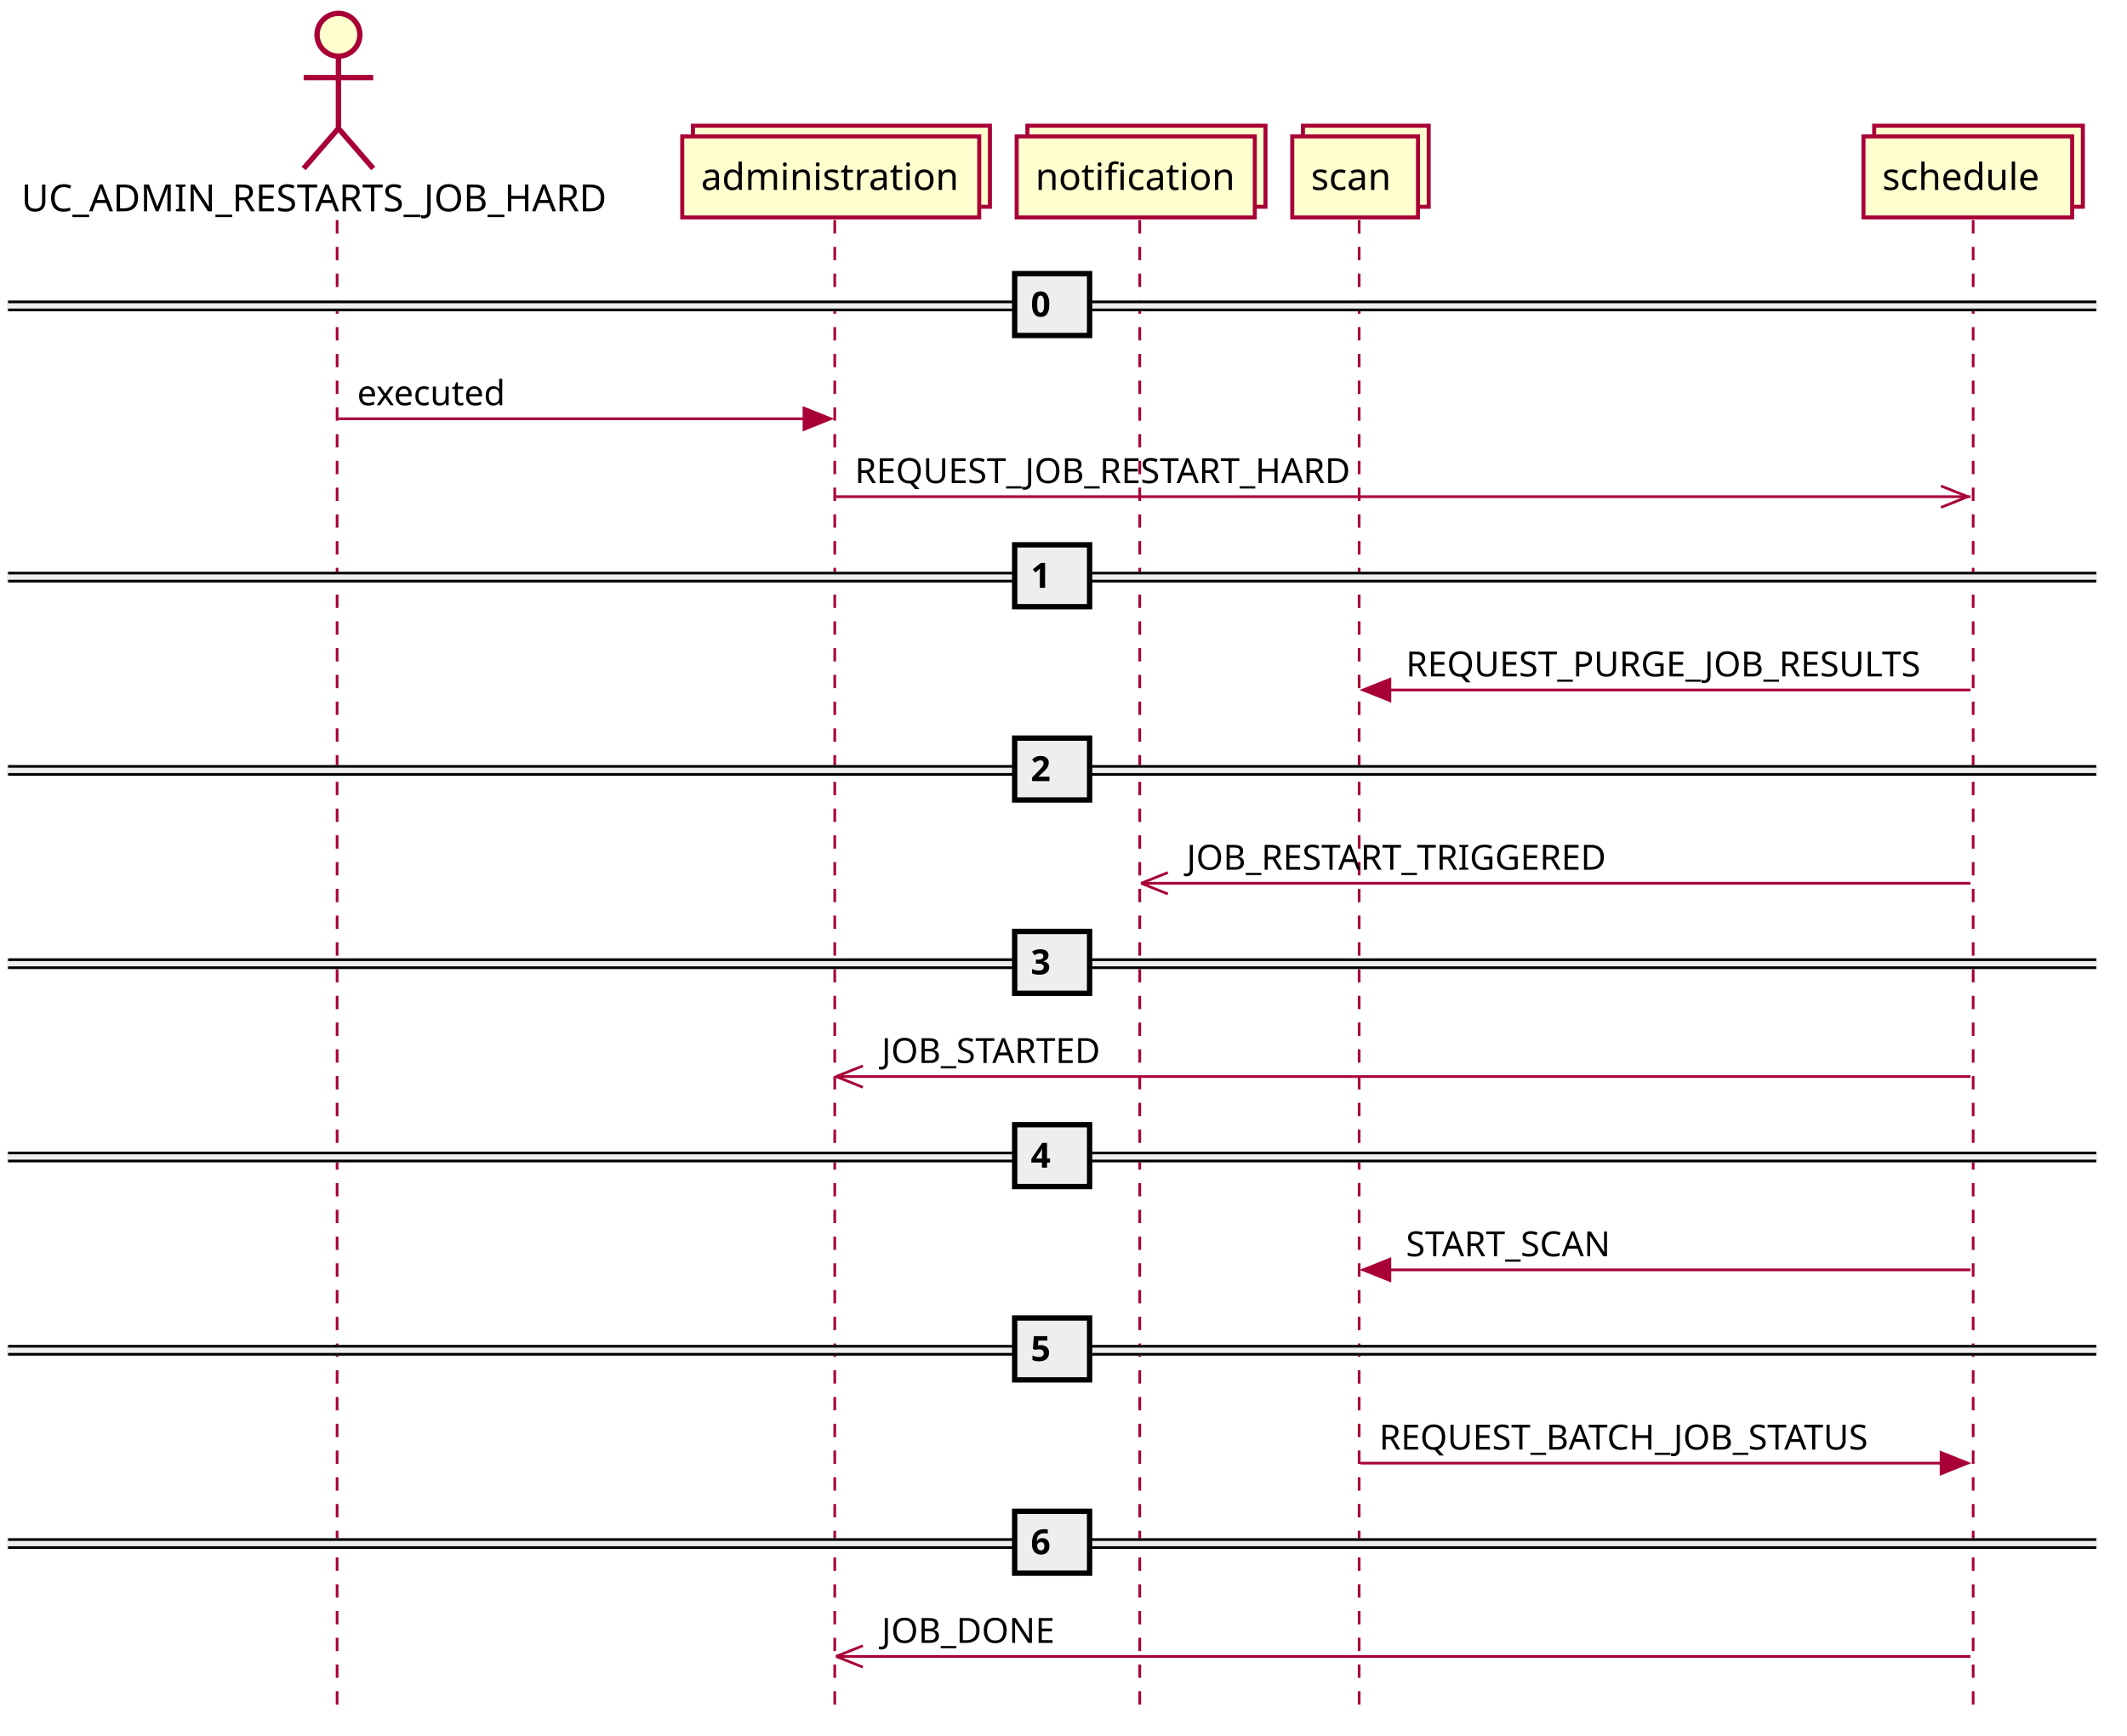
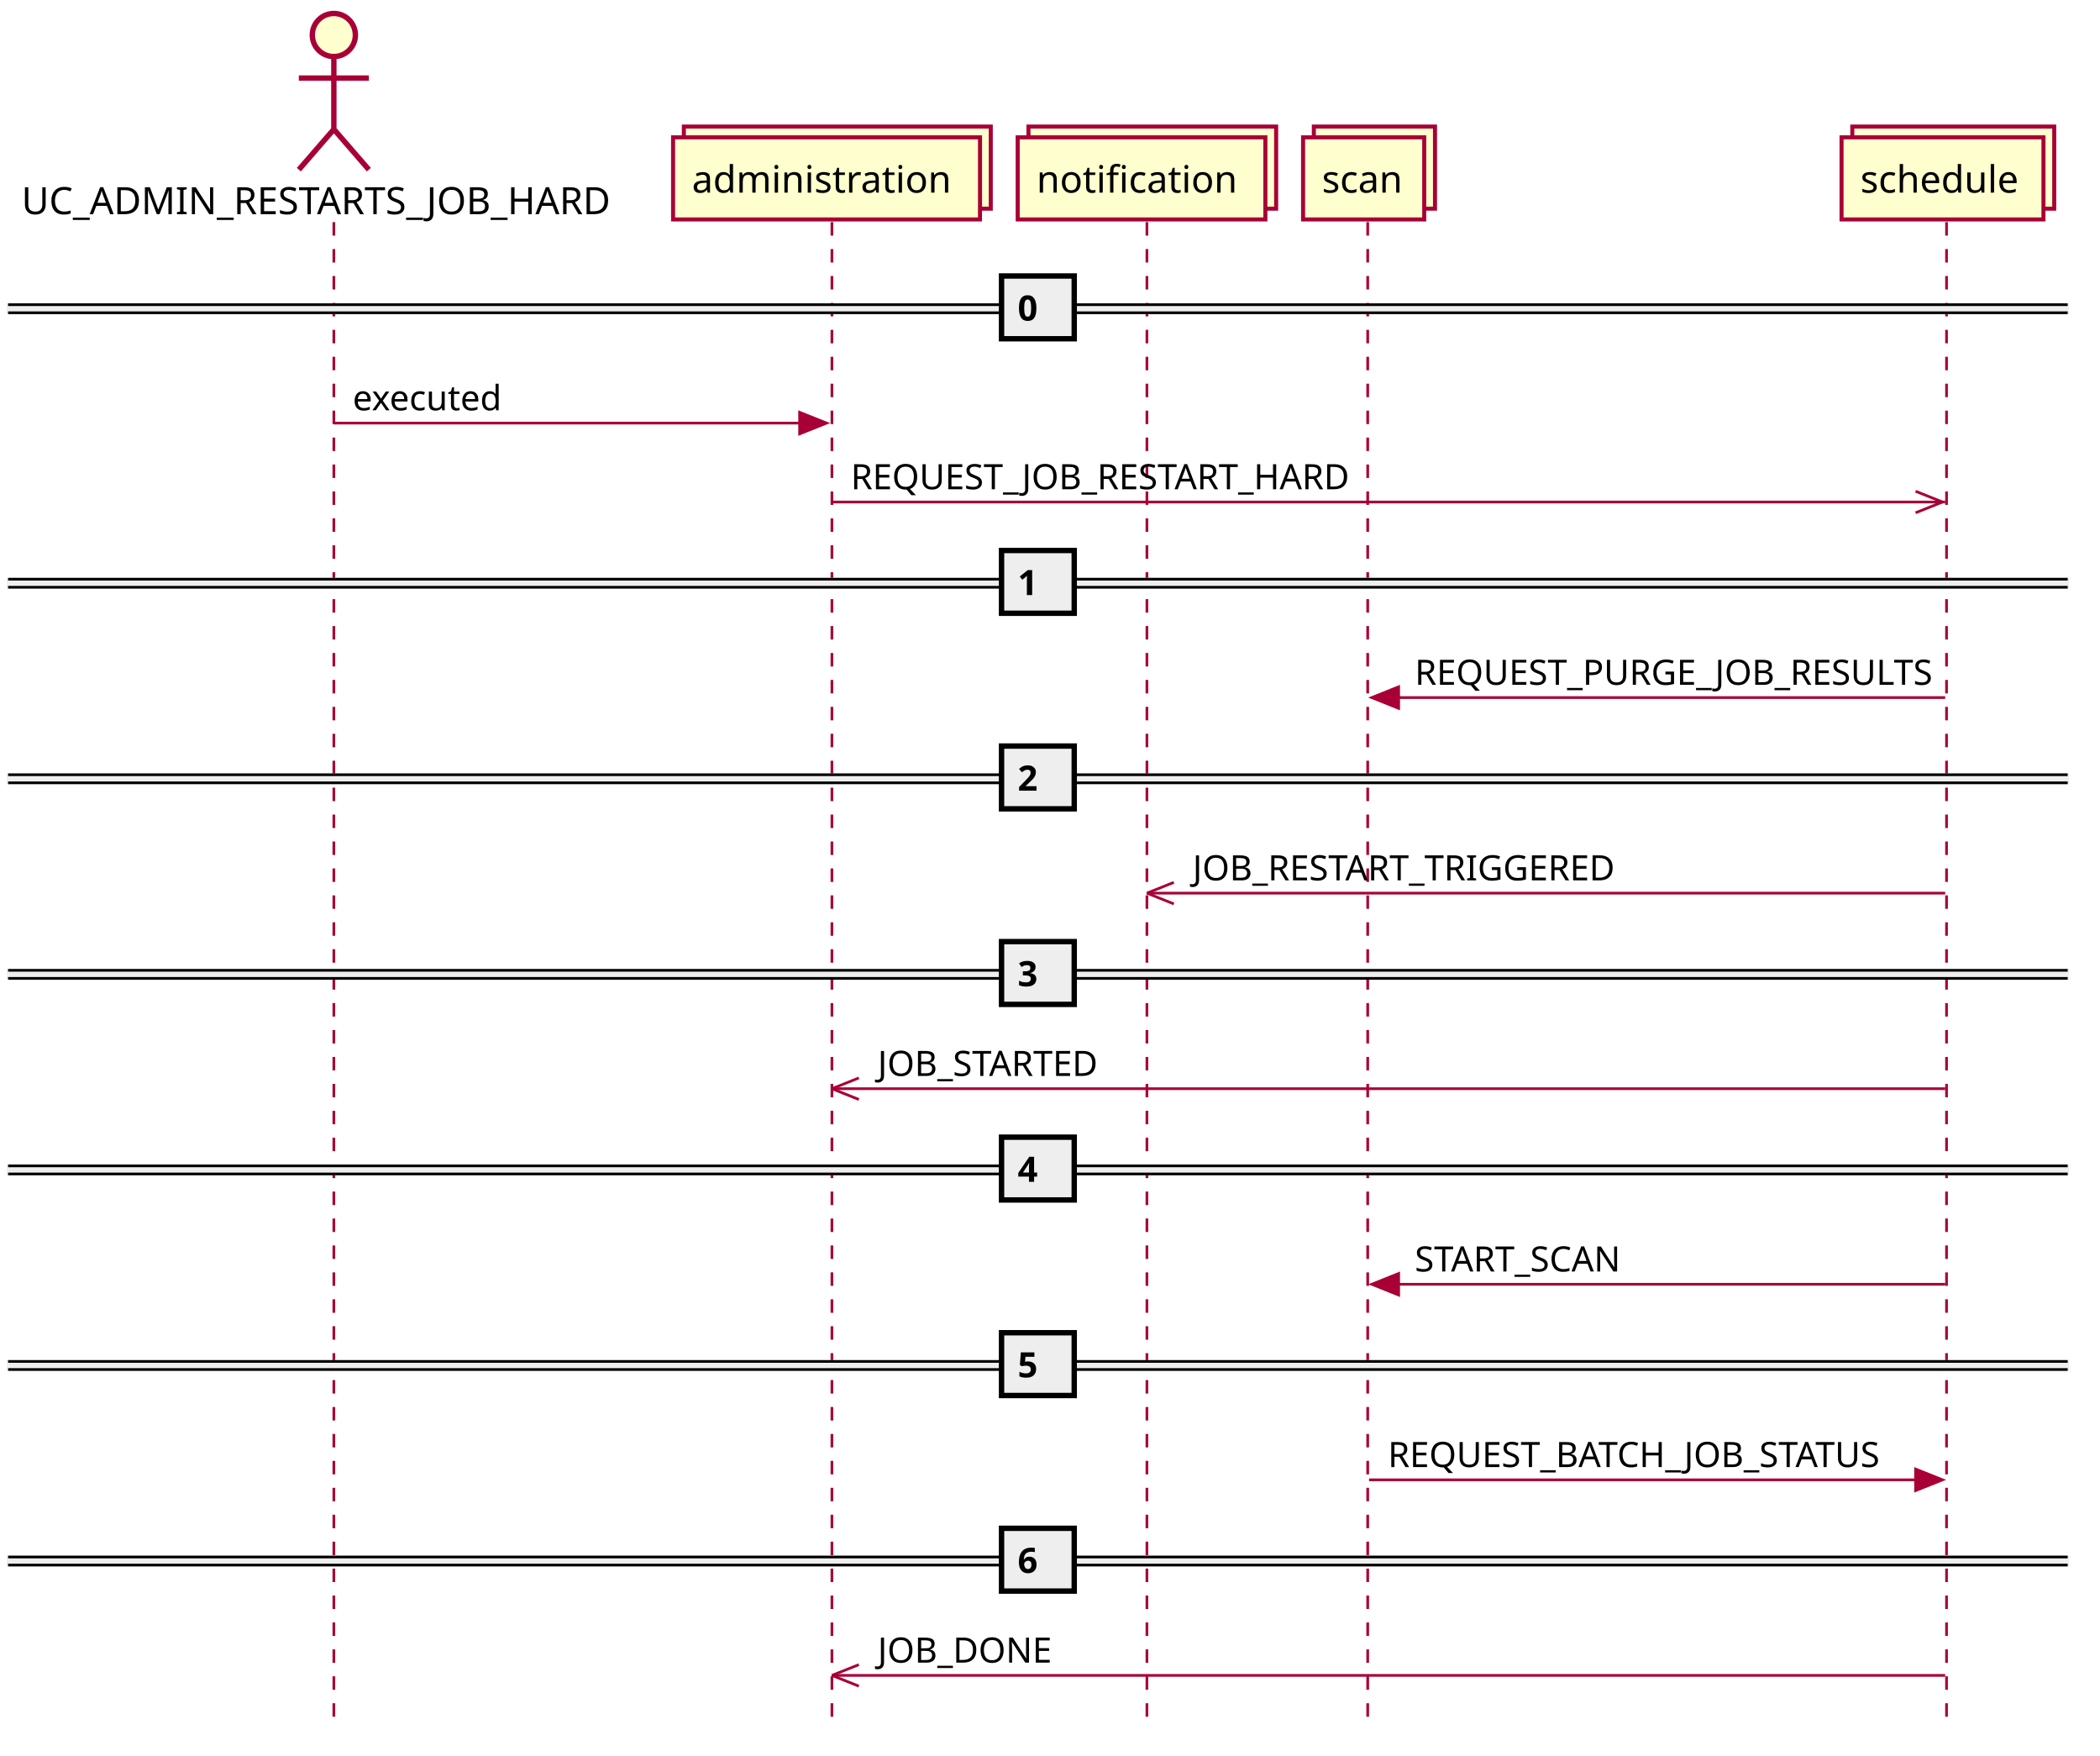
- <svg xmlns="http://www.w3.org/2000/svg" contentScriptType="application/ecmascript" contentStyleType="text/css" height="649px" preserveAspectRatio="none" style="width:795px;height:649px;" version="1.1" viewBox="0 0 795 649" width="795px" zoomAndPan="magnify">
+ <svg xmlns="http://www.w3.org/2000/svg" contentScriptType="application/ecmascript" contentStyleType="text/css" height="652px" preserveAspectRatio="none" style="width:780px;height:652px;" version="1.1" viewBox="0 0 780 652" width="780px" zoomAndPan="magnify">
  <defs />
  <g>
-     <line style="stroke: #A80036; stroke-width: 1.0; stroke-dasharray: 5.0,5.0;" x1="126" x2="126" y1="82.297" y2="637.289" />
-     <line style="stroke: #A80036; stroke-width: 1.0; stroke-dasharray: 5.0,5.0;" x1="312" x2="312" y1="82.297" y2="637.289" />
-     <line style="stroke: #A80036; stroke-width: 1.0; stroke-dasharray: 5.0,5.0;" x1="426" x2="426" y1="82.297" y2="637.289" />
-     <line style="stroke: #A80036; stroke-width: 1.0; stroke-dasharray: 5.0,5.0;" x1="508" x2="508" y1="82.297" y2="637.289" />
-     <line style="stroke: #A80036; stroke-width: 1.0; stroke-dasharray: 5.0,5.0;" x1="737.5" x2="737.5" y1="82.297" y2="637.289" />
-     <text fill="#000000" font-family="sans-serif" font-size="14" lengthAdjust="spacingAndGlyphs" textLength="231" x="8" y="78.995">UC_ADMIN_RESTARTS_JOB_HARD</text>
-     <ellipse cx="126.5" cy="13" fill="#FEFECE" rx="8" ry="8" style="stroke: #A80036; stroke-width: 2.0;" />
-     <path d="M126.5,21 L126.5,48 M113.5,29 L139.5,29 M126.5,48 L113.5,63 M126.5,48 L139.5,63 " fill="none" style="stroke: #A80036; stroke-width: 2.0;" />
-     <rect fill="#FEFECE" height="30.297" style="stroke: #A80036; stroke-width: 1.5;" width="111" x="259" y="47" />
-     <rect fill="#FEFECE" height="30.297" style="stroke: #A80036; stroke-width: 1.5;" width="111" x="255" y="51" />
-     <text fill="#000000" font-family="sans-serif" font-size="14" lengthAdjust="spacingAndGlyphs" textLength="97" x="262" y="70.995">administration</text>
-     <rect fill="#FEFECE" height="30.297" style="stroke: #A80036; stroke-width: 1.5;" width="89" x="384" y="47" />
-     <rect fill="#FEFECE" height="30.297" style="stroke: #A80036; stroke-width: 1.5;" width="89" x="380" y="51" />
-     <text fill="#000000" font-family="sans-serif" font-size="14" lengthAdjust="spacingAndGlyphs" textLength="75" x="387" y="70.995">notification</text>
-     <rect fill="#FEFECE" height="30.297" style="stroke: #A80036; stroke-width: 1.5;" width="47" x="487" y="47" />
-     <rect fill="#FEFECE" height="30.297" style="stroke: #A80036; stroke-width: 1.5;" width="47" x="483" y="51" />
-     <text fill="#000000" font-family="sans-serif" font-size="14" lengthAdjust="spacingAndGlyphs" textLength="33" x="490" y="70.995">scan</text>
-     <rect fill="#FEFECE" height="30.297" style="stroke: #A80036; stroke-width: 1.5;" width="78" x="700.5" y="47" />
-     <rect fill="#FEFECE" height="30.297" style="stroke: #A80036; stroke-width: 1.5;" width="78" x="696.5" y="51" />
-     <text fill="#000000" font-family="sans-serif" font-size="14" lengthAdjust="spacingAndGlyphs" textLength="64" x="703.5" y="70.995">schedule</text>
-     <rect fill="#EEEEEE" height="3" style="stroke: #EEEEEE; stroke-width: 1.0;" width="780.5" x="3" y="112.863" />
-     <line style="stroke: #000000; stroke-width: 1.0;" x1="3" x2="783.5" y1="112.863" y2="112.863" />
-     <line style="stroke: #000000; stroke-width: 1.0;" x1="3" x2="783.5" y1="115.863" y2="115.863" />
-     <rect fill="#EEEEEE" height="23.133" style="stroke: #000000; stroke-width: 2.0;" width="28" x="379.25" y="102.297" />
-     <text fill="#000000" font-family="sans-serif" font-size="13" font-weight="bold" lengthAdjust="spacingAndGlyphs" textLength="9" x="385.25" y="118.364">0</text>
-     <polygon fill="#A80036" points="300.5,152.562,310.5,156.562,300.5,160.562" style="stroke: #A80036; stroke-width: 1.0;" />
-     <line style="stroke: #A80036; stroke-width: 1.0;" x1="126.5" x2="306.5" y1="156.562" y2="156.562" />
-     <text fill="#000000" font-family="sans-serif" font-size="13" lengthAdjust="spacingAndGlyphs" textLength="59" x="133.5" y="151.497">executed</text>
-     <line style="stroke: #A80036; stroke-width: 1.0;" x1="735.5" x2="725.5" y1="185.695" y2="181.695" />
-     <line style="stroke: #A80036; stroke-width: 1.0;" x1="735.5" x2="725.5" y1="185.695" y2="189.695" />
-     <line style="stroke: #A80036; stroke-width: 1.0;" x1="312.5" x2="736.5" y1="185.695" y2="185.695" />
-     <text fill="#000000" font-family="sans-serif" font-size="13" lengthAdjust="spacingAndGlyphs" textLength="196" x="319.5" y="180.629">REQUEST_JOB_RESTART_HARD</text>
-     <rect fill="#EEEEEE" height="3" style="stroke: #EEEEEE; stroke-width: 1.0;" width="780.5" x="3" y="214.262" />
-     <line style="stroke: #000000; stroke-width: 1.0;" x1="3" x2="783.5" y1="214.262" y2="214.262" />
-     <line style="stroke: #000000; stroke-width: 1.0;" x1="3" x2="783.5" y1="217.262" y2="217.262" />
-     <rect fill="#EEEEEE" height="23.133" style="stroke: #000000; stroke-width: 2.0;" width="28" x="379.25" y="203.695" />
-     <text fill="#000000" font-family="sans-serif" font-size="13" font-weight="bold" lengthAdjust="spacingAndGlyphs" textLength="9" x="385.25" y="219.762">1</text>
-     <polygon fill="#A80036" points="519.5,253.961,509.5,257.961,519.5,261.961" style="stroke: #A80036; stroke-width: 1.0;" />
-     <line style="stroke: #A80036; stroke-width: 1.0;" x1="513.5" x2="736.5" y1="257.961" y2="257.961" />
-     <text fill="#000000" font-family="sans-serif" font-size="13" lengthAdjust="spacingAndGlyphs" textLength="205" x="525.5" y="252.895">REQUEST_PURGE_JOB_RESULTS</text>
-     <rect fill="#EEEEEE" height="3" style="stroke: #EEEEEE; stroke-width: 1.0;" width="780.5" x="3" y="286.527" />
-     <line style="stroke: #000000; stroke-width: 1.0;" x1="3" x2="783.5" y1="286.527" y2="286.527" />
-     <line style="stroke: #000000; stroke-width: 1.0;" x1="3" x2="783.5" y1="289.527" y2="289.527" />
-     <rect fill="#EEEEEE" height="23.133" style="stroke: #000000; stroke-width: 2.0;" width="28" x="379.25" y="275.961" />
-     <text fill="#000000" font-family="sans-serif" font-size="13" font-weight="bold" lengthAdjust="spacingAndGlyphs" textLength="9" x="385.25" y="292.028">2</text>
-     <line style="stroke: #A80036; stroke-width: 1.0;" x1="426.5" x2="436.5" y1="330.227" y2="326.227" />
-     <line style="stroke: #A80036; stroke-width: 1.0;" x1="426.5" x2="436.5" y1="330.227" y2="334.227" />
-     <line style="stroke: #A80036; stroke-width: 1.0;" x1="426.5" x2="736.5" y1="330.227" y2="330.227" />
-     <text fill="#000000" font-family="sans-serif" font-size="13" lengthAdjust="spacingAndGlyphs" textLength="164" x="443.5" y="325.161">JOB_RESTART_TRIGGERED</text>
-     <rect fill="#EEEEEE" height="3" style="stroke: #EEEEEE; stroke-width: 1.0;" width="780.5" x="3" y="358.793" />
-     <line style="stroke: #000000; stroke-width: 1.0;" x1="3" x2="783.5" y1="358.793" y2="358.793" />
-     <line style="stroke: #000000; stroke-width: 1.0;" x1="3" x2="783.5" y1="361.793" y2="361.793" />
-     <rect fill="#EEEEEE" height="23.133" style="stroke: #000000; stroke-width: 2.0;" width="28" x="379.25" y="348.227" />
-     <text fill="#000000" font-family="sans-serif" font-size="13" font-weight="bold" lengthAdjust="spacingAndGlyphs" textLength="9" x="385.25" y="364.293">3</text>
-     <line style="stroke: #A80036; stroke-width: 1.0;" x1="312.5" x2="322.5" y1="402.492" y2="398.492" />
-     <line style="stroke: #A80036; stroke-width: 1.0;" x1="312.5" x2="322.5" y1="402.492" y2="406.492" />
-     <line style="stroke: #A80036; stroke-width: 1.0;" x1="312.5" x2="736.5" y1="402.492" y2="402.492" />
-     <text fill="#000000" font-family="sans-serif" font-size="13" lengthAdjust="spacingAndGlyphs" textLength="87" x="329.5" y="397.426">JOB_STARTED</text>
-     <rect fill="#EEEEEE" height="3" style="stroke: #EEEEEE; stroke-width: 1.0;" width="780.5" x="3" y="431.059" />
-     <line style="stroke: #000000; stroke-width: 1.0;" x1="3" x2="783.5" y1="431.059" y2="431.059" />
-     <line style="stroke: #000000; stroke-width: 1.0;" x1="3" x2="783.5" y1="434.059" y2="434.059" />
-     <rect fill="#EEEEEE" height="23.133" style="stroke: #000000; stroke-width: 2.0;" width="28" x="379.25" y="420.492" />
-     <text fill="#000000" font-family="sans-serif" font-size="13" font-weight="bold" lengthAdjust="spacingAndGlyphs" textLength="9" x="385.25" y="436.559">4</text>
-     <polygon fill="#A80036" points="519.5,470.758,509.5,474.758,519.5,478.758" style="stroke: #A80036; stroke-width: 1.0;" />
-     <line style="stroke: #A80036; stroke-width: 1.0;" x1="513.5" x2="736.5" y1="474.758" y2="474.758" />
-     <text fill="#000000" font-family="sans-serif" font-size="13" lengthAdjust="spacingAndGlyphs" textLength="84" x="525.5" y="469.692">START_SCAN</text>
-     <rect fill="#EEEEEE" height="3" style="stroke: #EEEEEE; stroke-width: 1.0;" width="780.5" x="3" y="503.324" />
-     <line style="stroke: #000000; stroke-width: 1.0;" x1="3" x2="783.5" y1="503.324" y2="503.324" />
-     <line style="stroke: #000000; stroke-width: 1.0;" x1="3" x2="783.5" y1="506.324" y2="506.324" />
-     <rect fill="#EEEEEE" height="23.133" style="stroke: #000000; stroke-width: 2.0;" width="28" x="379.25" y="492.758" />
-     <text fill="#000000" font-family="sans-serif" font-size="13" font-weight="bold" lengthAdjust="spacingAndGlyphs" textLength="9" x="385.25" y="508.825">5</text>
-     <polygon fill="#A80036" points="725.5,543.023,735.5,547.023,725.5,551.023" style="stroke: #A80036; stroke-width: 1.0;" />
-     <line style="stroke: #A80036; stroke-width: 1.0;" x1="508.5" x2="731.5" y1="547.023" y2="547.023" />
-     <text fill="#000000" font-family="sans-serif" font-size="13" lengthAdjust="spacingAndGlyphs" textLength="198" x="515.5" y="541.957">REQUEST_BATCH_JOB_STATUS</text>
-     <rect fill="#EEEEEE" height="3" style="stroke: #EEEEEE; stroke-width: 1.0;" width="780.5" x="3" y="575.59" />
-     <line style="stroke: #000000; stroke-width: 1.0;" x1="3" x2="783.5" y1="575.59" y2="575.59" />
-     <line style="stroke: #000000; stroke-width: 1.0;" x1="3" x2="783.5" y1="578.59" y2="578.59" />
-     <rect fill="#EEEEEE" height="23.133" style="stroke: #000000; stroke-width: 2.0;" width="28" x="379.25" y="565.023" />
-     <text fill="#000000" font-family="sans-serif" font-size="13" font-weight="bold" lengthAdjust="spacingAndGlyphs" textLength="9" x="385.25" y="581.09">6</text>
-     <line style="stroke: #A80036; stroke-width: 1.0;" x1="312.5" x2="322.5" y1="619.289" y2="615.289" />
-     <line style="stroke: #A80036; stroke-width: 1.0;" x1="312.5" x2="322.5" y1="619.289" y2="623.289" />
-     <line style="stroke: #A80036; stroke-width: 1.0;" x1="312.5" x2="736.5" y1="619.289" y2="619.289" />
-     <text fill="#000000" font-family="sans-serif" font-size="13" lengthAdjust="spacingAndGlyphs" textLength="67" x="329.5" y="614.223">JOB_DONE</text>
+     <line style="stroke: #A80036; stroke-width: 1.0; stroke-dasharray: 5.0,5.0;" x1="124" x2="124" y1="82.488" y2="640.146" />
+     <line style="stroke: #A80036; stroke-width: 1.0; stroke-dasharray: 5.0,5.0;" x1="309" x2="309" y1="82.488" y2="640.146" />
+     <line style="stroke: #A80036; stroke-width: 1.0; stroke-dasharray: 5.0,5.0;" x1="426" x2="426" y1="82.488" y2="640.146" />
+     <line style="stroke: #A80036; stroke-width: 1.0; stroke-dasharray: 5.0,5.0;" x1="508" x2="508" y1="82.488" y2="640.146" />
+     <line style="stroke: #A80036; stroke-width: 1.0; stroke-dasharray: 5.0,5.0;" x1="723" x2="723" y1="82.488" y2="640.146" />
+     <text fill="#000000" font-family="sans-serif" font-size="14" lengthAdjust="spacingAndGlyphs" textLength="226" x="8" y="79.535">UC_ADMIN_RESTARTS_JOB_HARD</text>
+     <ellipse cx="124" cy="13" fill="#FEFECE" rx="8" ry="8" style="stroke: #A80036; stroke-width: 2.0;" />
+     <path d="M124,21 L124,48 M111,29 L137,29 M124,48 L111,63 M124,48 L137,63 " fill="none" style="stroke: #A80036; stroke-width: 2.0;" />
+     <rect fill="#FEFECE" height="30.488" style="stroke: #A80036; stroke-width: 1.5;" width="114" x="254" y="47" />
+     <rect fill="#FEFECE" height="30.488" style="stroke: #A80036; stroke-width: 1.5;" width="114" x="250" y="51" />
+     <text fill="#000000" font-family="sans-serif" font-size="14" lengthAdjust="spacingAndGlyphs" textLength="100" x="257" y="71.535">administration</text>
+     <rect fill="#FEFECE" height="30.488" style="stroke: #A80036; stroke-width: 1.5;" width="92" x="382" y="47" />
+     <rect fill="#FEFECE" height="30.488" style="stroke: #A80036; stroke-width: 1.5;" width="92" x="378" y="51" />
+     <text fill="#000000" font-family="sans-serif" font-size="14" lengthAdjust="spacingAndGlyphs" textLength="78" x="385" y="71.535">notification</text>
+     <rect fill="#FEFECE" height="30.488" style="stroke: #A80036; stroke-width: 1.5;" width="45" x="488" y="47" />
+     <rect fill="#FEFECE" height="30.488" style="stroke: #A80036; stroke-width: 1.5;" width="45" x="484" y="51" />
+     <text fill="#000000" font-family="sans-serif" font-size="14" lengthAdjust="spacingAndGlyphs" textLength="31" x="491" y="71.535">scan</text>
+     <rect fill="#FEFECE" height="30.488" style="stroke: #A80036; stroke-width: 1.5;" width="75" x="688" y="47" />
+     <rect fill="#FEFECE" height="30.488" style="stroke: #A80036; stroke-width: 1.5;" width="75" x="684" y="51" />
+     <text fill="#000000" font-family="sans-serif" font-size="14" lengthAdjust="spacingAndGlyphs" textLength="61" x="691" y="71.535">schedule</text>
+     <rect fill="#EEEEEE" height="3" style="stroke: #EEEEEE; stroke-width: 1.0;" width="765" x="3" y="113.144" />
+     <line style="stroke: #000000; stroke-width: 1.0;" x1="3" x2="768" y1="113.144" y2="113.144" />
+     <line style="stroke: #000000; stroke-width: 1.0;" x1="3" x2="768" y1="116.144" y2="116.144" />
+     <rect fill="#EEEEEE" height="23.311" style="stroke: #000000; stroke-width: 2.0;" width="27" x="372" y="102.488" />
+     <text fill="#000000" font-family="sans-serif" font-size="13" font-weight="bold" lengthAdjust="spacingAndGlyphs" textLength="9" x="378" y="119.057">0</text>
+     <polygon fill="#A80036" points="297,153.109,307,157.109,297,161.109" style="stroke: #A80036; stroke-width: 1.0;" />
+     <line style="stroke: #A80036; stroke-width: 1.0;" x1="124" x2="303" y1="157.109" y2="157.109" />
+     <text fill="#000000" font-family="sans-serif" font-size="13" lengthAdjust="spacingAndGlyphs" textLength="57" x="131" y="152.367">executed</text>
+     <line style="stroke: #A80036; stroke-width: 1.0;" x1="721.5" x2="711.5" y1="186.42" y2="182.42" />
+     <line style="stroke: #A80036; stroke-width: 1.0;" x1="721.5" x2="711.5" y1="186.42" y2="190.42" />
+     <line style="stroke: #A80036; stroke-width: 1.0;" x1="309" x2="722.5" y1="186.42" y2="186.42" />
+     <text fill="#000000" font-family="sans-serif" font-size="13" lengthAdjust="spacingAndGlyphs" textLength="190" x="316" y="181.678">REQUEST_JOB_RESTART_HARD</text>
+     <rect fill="#EEEEEE" height="3" style="stroke: #EEEEEE; stroke-width: 1.0;" width="765" x="3" y="215.075" />
+     <line style="stroke: #000000; stroke-width: 1.0;" x1="3" x2="768" y1="215.075" y2="215.075" />
+     <line style="stroke: #000000; stroke-width: 1.0;" x1="3" x2="768" y1="218.075" y2="218.075" />
+     <rect fill="#EEEEEE" height="23.311" style="stroke: #000000; stroke-width: 2.0;" width="27" x="372" y="204.42" />
+     <text fill="#000000" font-family="sans-serif" font-size="13" font-weight="bold" lengthAdjust="spacingAndGlyphs" textLength="9" x="378" y="220.988">1</text>
+     <polygon fill="#A80036" points="519.5,255.041,509.5,259.041,519.5,263.041" style="stroke: #A80036; stroke-width: 1.0;" />
+     <line style="stroke: #A80036; stroke-width: 1.0;" x1="513.5" x2="722.5" y1="259.041" y2="259.041" />
+     <text fill="#000000" font-family="sans-serif" font-size="13" lengthAdjust="spacingAndGlyphs" textLength="191" x="525.5" y="254.299">REQUEST_PURGE_JOB_RESULTS</text>
+     <rect fill="#EEEEEE" height="3" style="stroke: #EEEEEE; stroke-width: 1.0;" width="765" x="3" y="287.696" />
+     <line style="stroke: #000000; stroke-width: 1.0;" x1="3" x2="768" y1="287.696" y2="287.696" />
+     <line style="stroke: #000000; stroke-width: 1.0;" x1="3" x2="768" y1="290.696" y2="290.696" />
+     <rect fill="#EEEEEE" height="23.311" style="stroke: #000000; stroke-width: 2.0;" width="27" x="372" y="277.041" />
+     <text fill="#000000" font-family="sans-serif" font-size="13" font-weight="bold" lengthAdjust="spacingAndGlyphs" textLength="9" x="378" y="293.609">2</text>
+     <line style="stroke: #A80036; stroke-width: 1.0;" x1="426" x2="436" y1="331.662" y2="327.662" />
+     <line style="stroke: #A80036; stroke-width: 1.0;" x1="426" x2="436" y1="331.662" y2="335.662" />
+     <line style="stroke: #A80036; stroke-width: 1.0;" x1="426" x2="722.5" y1="331.662" y2="331.662" />
+     <text fill="#000000" font-family="sans-serif" font-size="13" lengthAdjust="spacingAndGlyphs" textLength="160" x="443" y="326.92">JOB_RESTART_TRIGGERED</text>
+     <rect fill="#EEEEEE" height="3" style="stroke: #EEEEEE; stroke-width: 1.0;" width="765" x="3" y="360.317" />
+     <line style="stroke: #000000; stroke-width: 1.0;" x1="3" x2="768" y1="360.317" y2="360.317" />
+     <line style="stroke: #000000; stroke-width: 1.0;" x1="3" x2="768" y1="363.317" y2="363.317" />
+     <rect fill="#EEEEEE" height="23.311" style="stroke: #000000; stroke-width: 2.0;" width="27" x="372" y="349.662" />
+     <text fill="#000000" font-family="sans-serif" font-size="13" font-weight="bold" lengthAdjust="spacingAndGlyphs" textLength="9" x="378" y="366.231">3</text>
+     <line style="stroke: #A80036; stroke-width: 1.0;" x1="309" x2="319" y1="404.283" y2="400.283" />
+     <line style="stroke: #A80036; stroke-width: 1.0;" x1="309" x2="319" y1="404.283" y2="408.283" />
+     <line style="stroke: #A80036; stroke-width: 1.0;" x1="309" x2="722.5" y1="404.283" y2="404.283" />
+     <text fill="#000000" font-family="sans-serif" font-size="13" lengthAdjust="spacingAndGlyphs" textLength="85" x="326" y="399.541">JOB_STARTED</text>
+     <rect fill="#EEEEEE" height="3" style="stroke: #EEEEEE; stroke-width: 1.0;" width="765" x="3" y="432.938" />
+     <line style="stroke: #000000; stroke-width: 1.0;" x1="3" x2="768" y1="432.938" y2="432.938" />
+     <line style="stroke: #000000; stroke-width: 1.0;" x1="3" x2="768" y1="435.938" y2="435.938" />
+     <rect fill="#EEEEEE" height="23.311" style="stroke: #000000; stroke-width: 2.0;" width="27" x="372" y="422.283" />
+     <text fill="#000000" font-family="sans-serif" font-size="13" font-weight="bold" lengthAdjust="spacingAndGlyphs" textLength="9" x="378" y="438.852">4</text>
+     <polygon fill="#A80036" points="519.5,472.904,509.5,476.904,519.5,480.904" style="stroke: #A80036; stroke-width: 1.0;" />
+     <line style="stroke: #A80036; stroke-width: 1.0;" x1="513.5" x2="722.5" y1="476.904" y2="476.904" />
+     <text fill="#000000" font-family="sans-serif" font-size="13" lengthAdjust="spacingAndGlyphs" textLength="82" x="525.5" y="472.162">START_SCAN</text>
+     <rect fill="#EEEEEE" height="3" style="stroke: #EEEEEE; stroke-width: 1.0;" width="765" x="3" y="505.56" />
+     <line style="stroke: #000000; stroke-width: 1.0;" x1="3" x2="768" y1="505.56" y2="505.56" />
+     <line style="stroke: #000000; stroke-width: 1.0;" x1="3" x2="768" y1="508.56" y2="508.56" />
+     <rect fill="#EEEEEE" height="23.311" style="stroke: #000000; stroke-width: 2.0;" width="27" x="372" y="494.904" />
+     <text fill="#000000" font-family="sans-serif" font-size="13" font-weight="bold" lengthAdjust="spacingAndGlyphs" textLength="9" x="378" y="511.473">5</text>
+     <polygon fill="#A80036" points="711.5,545.525,721.5,549.525,711.5,553.525" style="stroke: #A80036; stroke-width: 1.0;" />
+     <line style="stroke: #A80036; stroke-width: 1.0;" x1="508.5" x2="717.5" y1="549.525" y2="549.525" />
+     <text fill="#000000" font-family="sans-serif" font-size="13" lengthAdjust="spacingAndGlyphs" textLength="189" x="515.5" y="544.783">REQUEST_BATCH_JOB_STATUS</text>
+     <rect fill="#EEEEEE" height="3" style="stroke: #EEEEEE; stroke-width: 1.0;" width="765" x="3" y="578.181" />
+     <line style="stroke: #000000; stroke-width: 1.0;" x1="3" x2="768" y1="578.181" y2="578.181" />
+     <line style="stroke: #000000; stroke-width: 1.0;" x1="3" x2="768" y1="581.181" y2="581.181" />
+     <rect fill="#EEEEEE" height="23.311" style="stroke: #000000; stroke-width: 2.0;" width="27" x="372" y="567.525" />
+     <text fill="#000000" font-family="sans-serif" font-size="13" font-weight="bold" lengthAdjust="spacingAndGlyphs" textLength="9" x="378" y="584.094">6</text>
+     <line style="stroke: #A80036; stroke-width: 1.0;" x1="309" x2="319" y1="622.146" y2="618.146" />
+     <line style="stroke: #A80036; stroke-width: 1.0;" x1="309" x2="319" y1="622.146" y2="626.146" />
+     <line style="stroke: #A80036; stroke-width: 1.0;" x1="309" x2="722.5" y1="622.146" y2="622.146" />
+     <text fill="#000000" font-family="sans-serif" font-size="13" lengthAdjust="spacingAndGlyphs" textLength="65" x="326" y="617.404">JOB_DONE</text>
  </g>
</svg>
